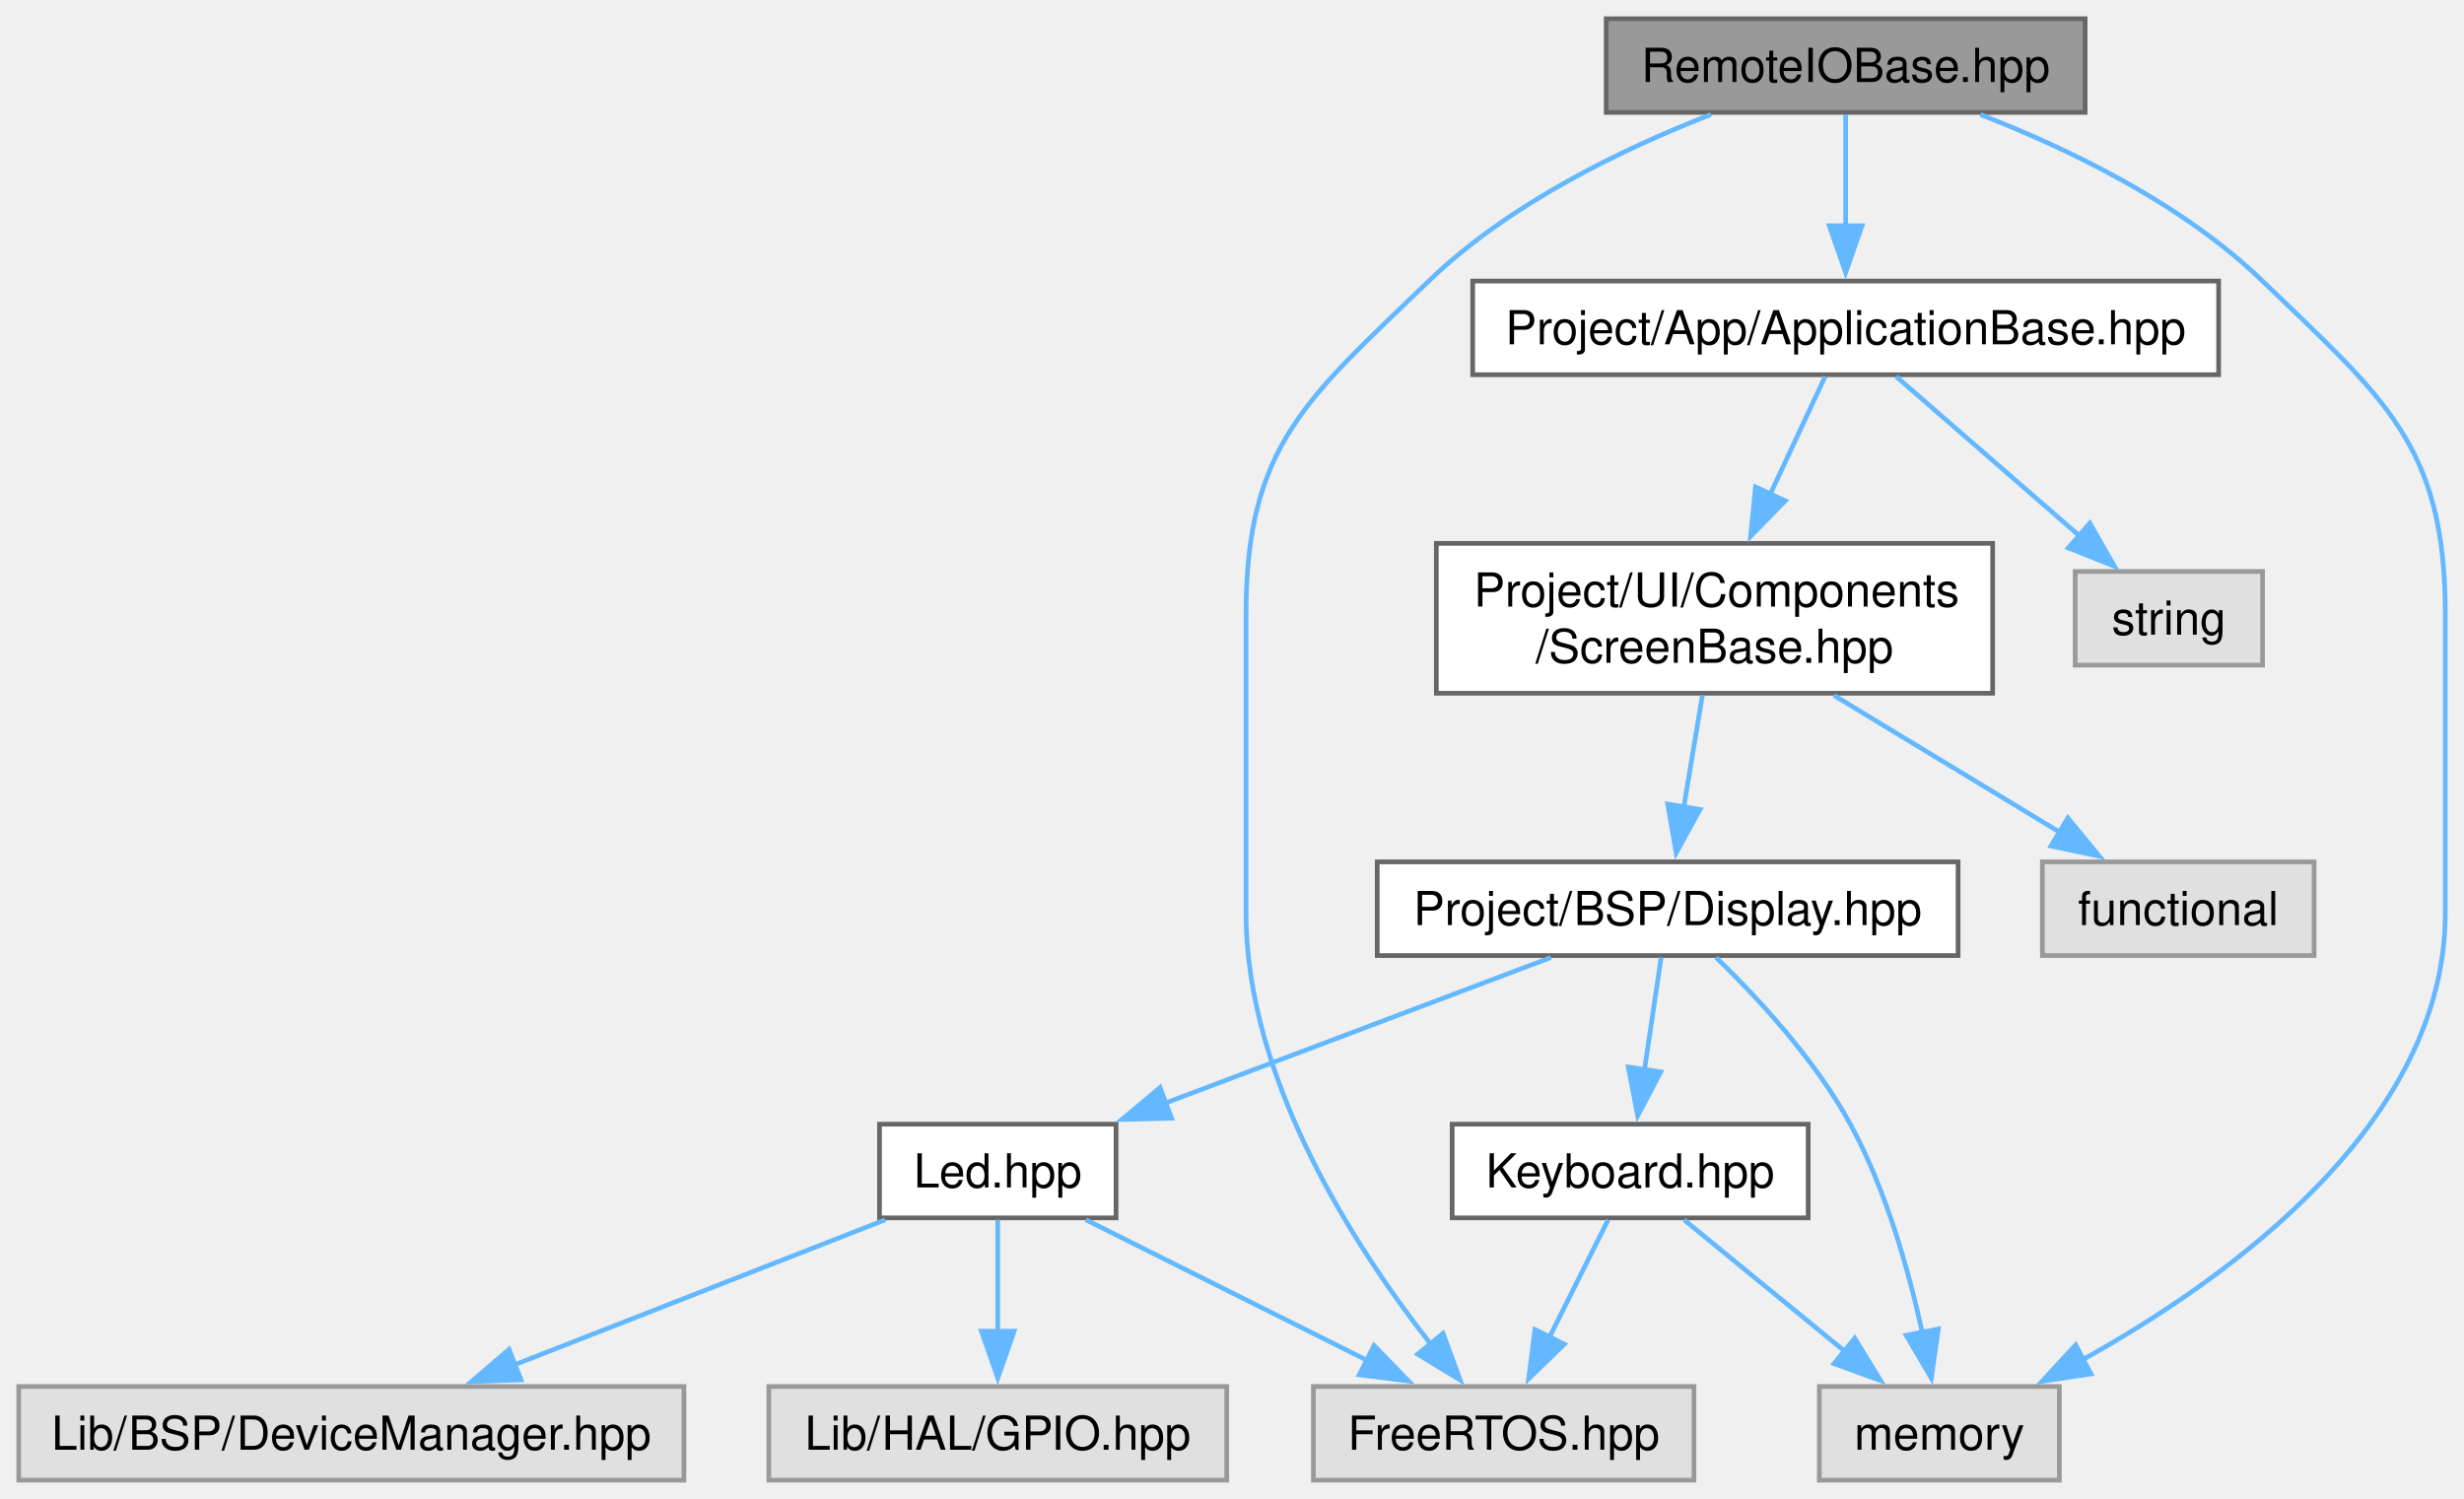
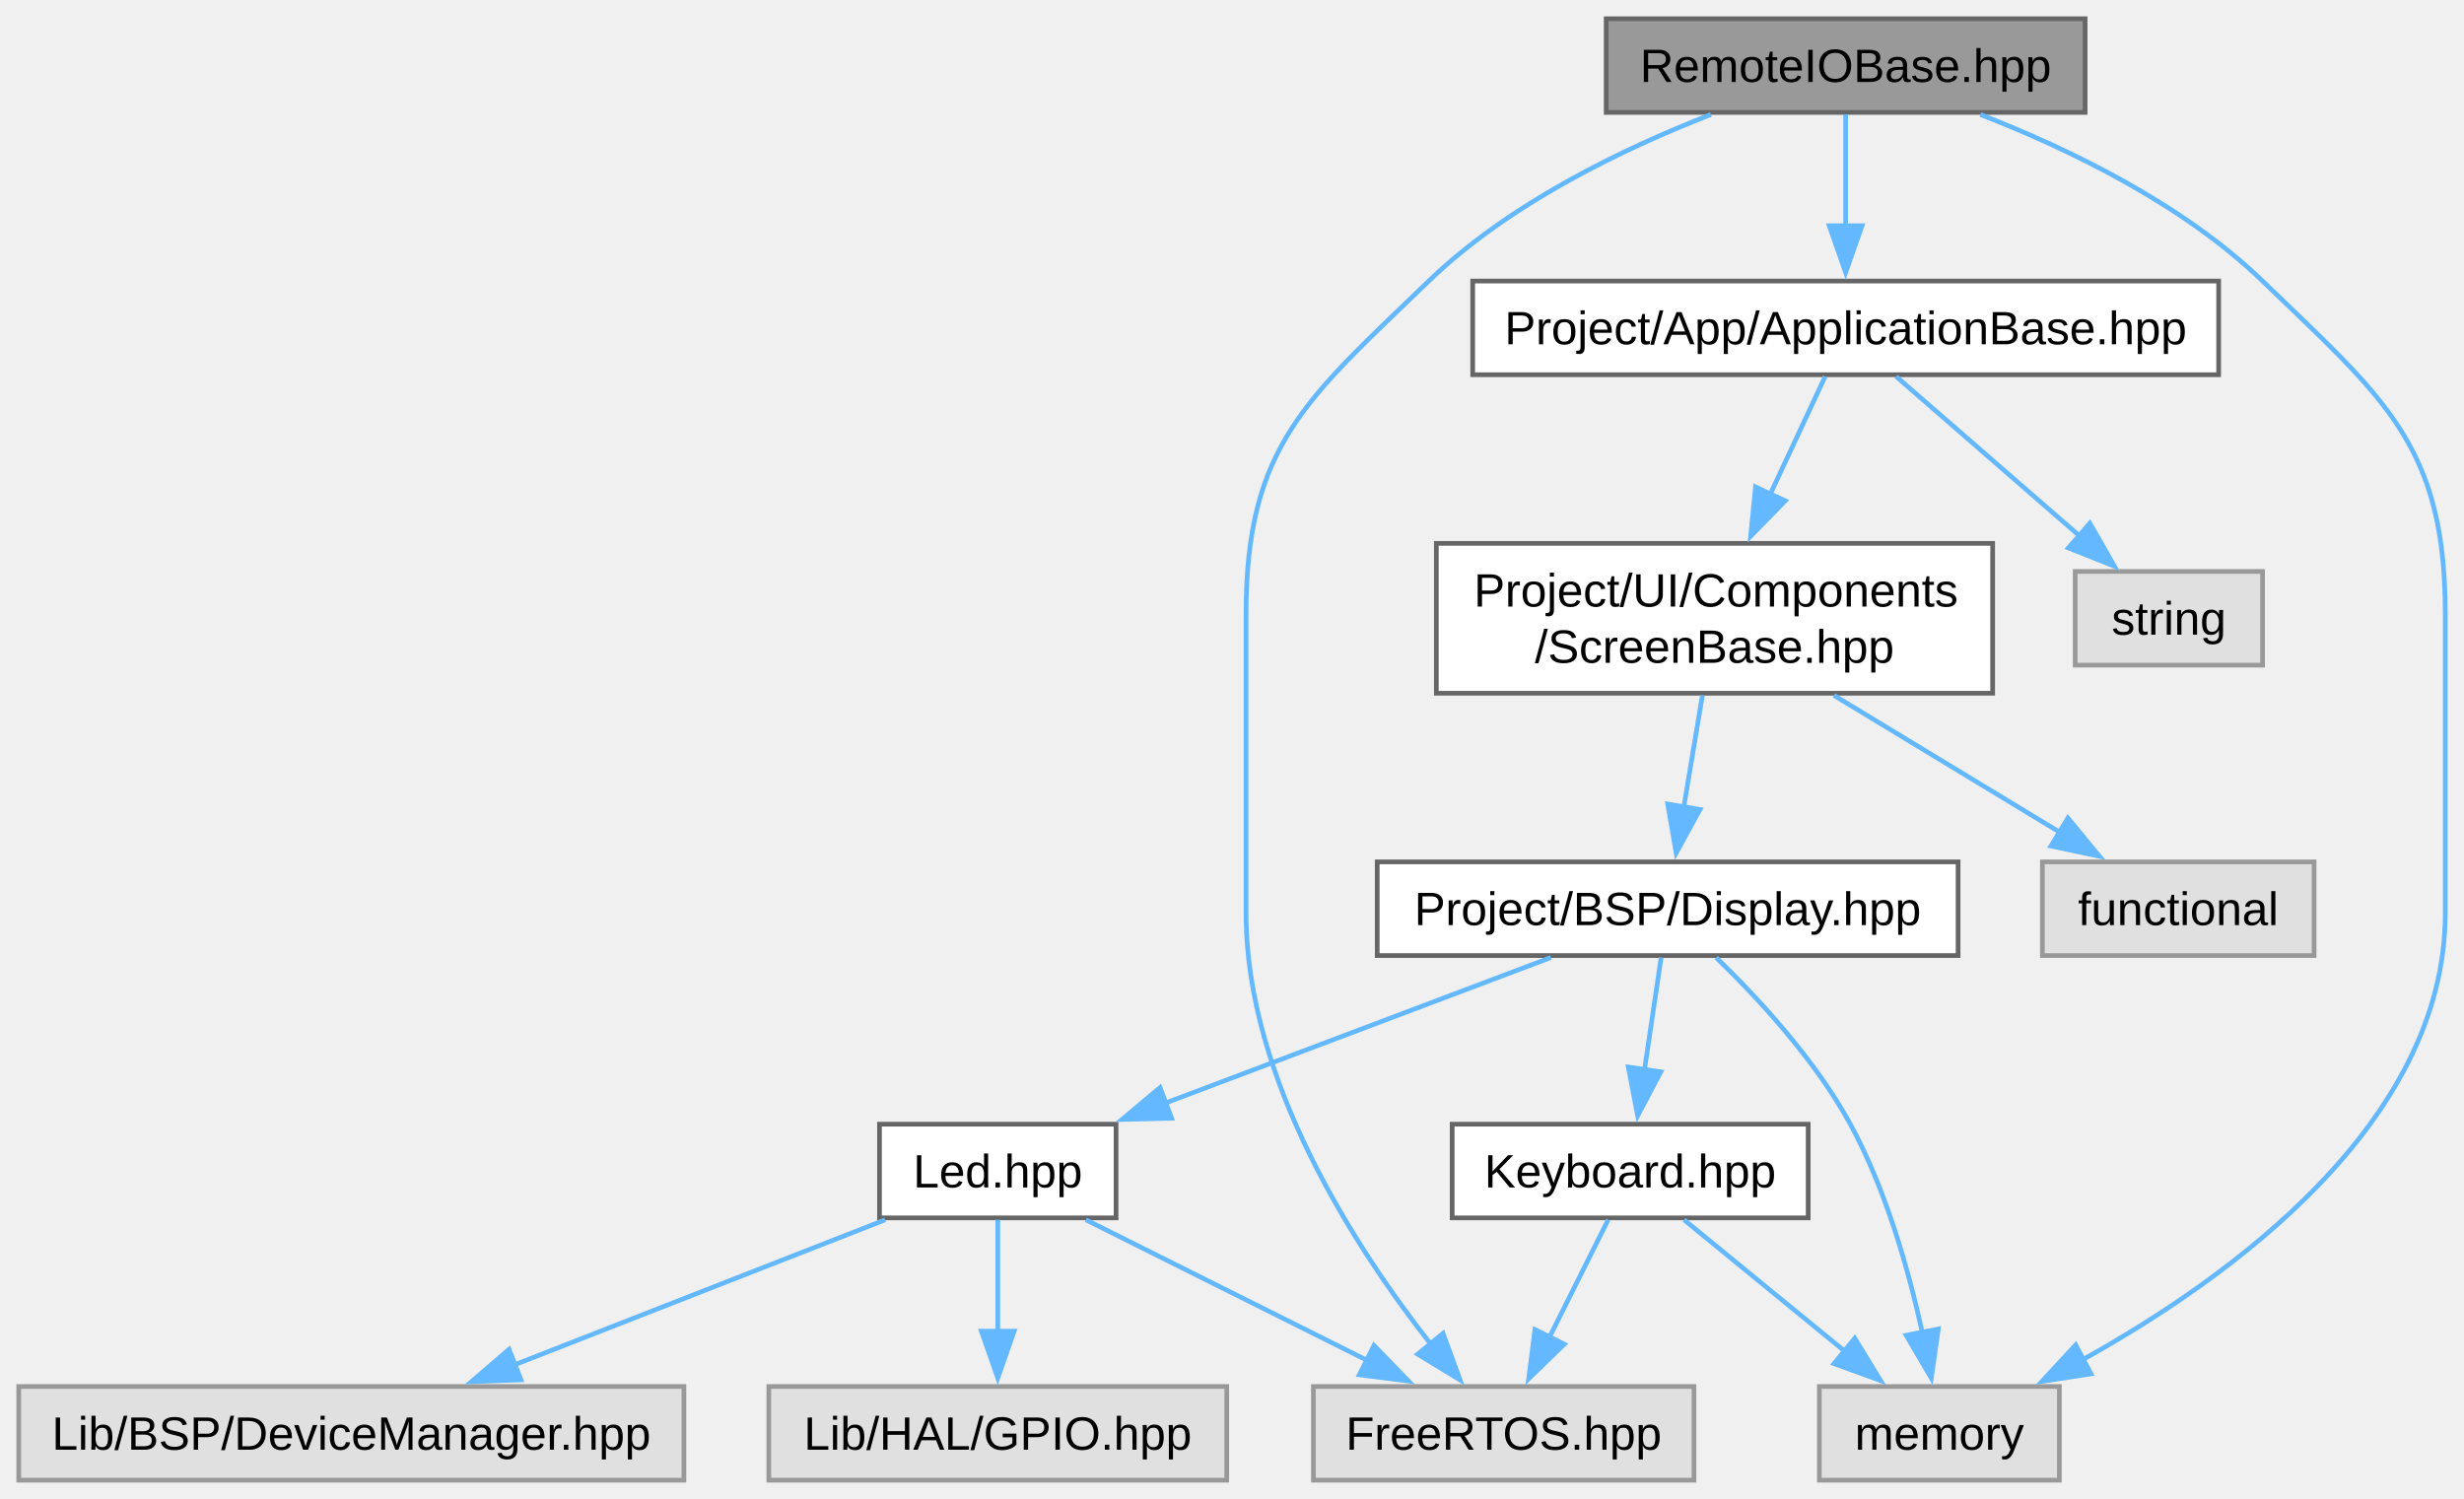
<svg xmlns="http://www.w3.org/2000/svg" xmlns:xlink="http://www.w3.org/1999/xlink" width="526pt" height="320pt" viewBox="0.00 0.00 526.00 320.00">
  <g id="graph0" class="graph" transform="scale(1 1) rotate(0) translate(4 316)">
    <g id="Node000001" class="node">
      <g id="a_Node000001">
        <a xlink:title="Declaration of the RemoteIOBase class, which extends the ApplicationBase class.">
          <polygon fill="#999999" stroke="#666666" points="441.12,-312 338.88,-312 338.88,-292 441.12,-292 441.12,-312" />
-           <text text-anchor="middle" x="390" y="-298.5" font-family="Helvetica,sans-Serif" font-size="10.00">RemoteIOBase.hpp</text>
+           <text text-anchor="middle" x="390" y="-298.5" font-family="Arial" font-size="10.00">RemoteIOBase.hpp</text>
        </a>
      </g>
    </g>
    <g id="Node000002" class="node">
      <g id="a_Node000002">
        <a xlink:href="../../dc/dee/a00053.html" target="_top" xlink:title="Defines the base class for application components.">
          <polygon fill="white" stroke="#666666" points="469.62,-256 310.38,-256 310.38,-236 469.62,-236 469.62,-256" />
-           <text text-anchor="middle" x="390" y="-242.5" font-family="Helvetica,sans-Serif" font-size="10.00">Project/App/ApplicationBase.hpp</text>
+           <text text-anchor="middle" x="390" y="-242.5" font-family="Arial" font-size="10.00">Project/App/ApplicationBase.hpp</text>
        </a>
      </g>
    </g>
    <g id="edge1_Node000001_Node000002" class="edge">
      <g id="a_edge1_Node000001_Node000002">
        <a xlink:title=" ">
          <path fill="none" stroke="#63b8ff" d="M390,-291.59C390,-285.01 390,-275.96 390,-267.73" />
          <polygon fill="#63b8ff" stroke="#63b8ff" points="393.5,-267.81 390,-257.81 386.5,-267.81 393.5,-267.81" />
        </a>
      </g>
    </g>
    <g id="Node000006" class="node">
      <g id="a_Node000006">
        <a xlink:title=" ">
          <polygon fill="#e0e0e0" stroke="#999999" points="357.62,-20 276.38,-20 276.38,0 357.62,0 357.62,-20" />
-           <text text-anchor="middle" x="317" y="-6.5" font-family="Helvetica,sans-Serif" font-size="10.00">FreeRTOS.hpp</text>
+           <text text-anchor="middle" x="317" y="-6.5" font-family="Arial" font-size="10.00">FreeRTOS.hpp</text>
        </a>
      </g>
    </g>
    <g id="edge14_Node000001_Node000006" class="edge">
      <g id="a_edge14_Node000001_Node000006">
        <a xlink:title=" ">
          <path fill="none" stroke="#63b8ff" d="M361.24,-291.55C342.35,-284.21 318.06,-272.48 301,-256 275.11,-230.98 262,-221 262,-185 262,-185 262,-185 262,-121 262,-85.43 285.3,-49.56 301.57,-28.86" />
          <polygon fill="#63b8ff" stroke="#63b8ff" points="304.05,-31.34 307.69,-21.39 298.64,-26.9 304.05,-31.34" />
        </a>
      </g>
    </g>
    <g id="Node000007" class="node">
      <g id="a_Node000007">
        <a xlink:title=" ">
          <polygon fill="#e0e0e0" stroke="#999999" points="435.62,-20 384.38,-20 384.38,0 435.62,0 435.62,-20" />
-           <text text-anchor="middle" x="410" y="-6.5" font-family="Helvetica,sans-Serif" font-size="10.00">memory</text>
+           <text text-anchor="middle" x="410" y="-6.5" font-family="Arial" font-size="10.00">memory</text>
        </a>
      </g>
    </g>
    <g id="edge15_Node000001_Node000007" class="edge">
      <g id="a_edge15_Node000001_Node000007">
        <a xlink:title=" ">
          <path fill="none" stroke="#63b8ff" d="M418.76,-291.55C437.65,-284.21 461.94,-272.48 479,-256 504.89,-230.98 518,-221 518,-185 518,-185 518,-185 518,-121 518,-76.44 472.32,-43.32 440.38,-25.6" />
          <polygon fill="#63b8ff" stroke="#63b8ff" points="442.38,-22.7 431.91,-21.1 439.1,-28.88 442.38,-22.7" />
        </a>
      </g>
    </g>
    <g id="Node000003" class="node">
      <g id="a_Node000003">
        <a xlink:href="../../da/d1e/a00149.html" target="_top" xlink:title="Defines the ScreenBase class for UI components.">
          <polygon fill="white" stroke="#666666" points="421.38,-200 302.62,-200 302.62,-168 421.38,-168 421.38,-200" />
-           <text text-anchor="start" x="310.62" y="-186.5" font-family="Helvetica,sans-Serif" font-size="10.00">Project/UI/Components</text>
-           <text text-anchor="middle" x="362" y="-174.5" font-family="Helvetica,sans-Serif" font-size="10.00">/ScreenBase.hpp</text>
+           <text text-anchor="start" x="310.62" y="-186.5" font-family="Arial" font-size="10.00">Project/UI/Components</text>
+           <text text-anchor="middle" x="362" y="-174.5" font-family="Arial" font-size="10.00">/ScreenBase.hpp</text>
        </a>
      </g>
    </g>
    <g id="edge2_Node000002_Node000003" class="edge">
      <g id="a_edge2_Node000002_Node000003">
        <a xlink:title=" ">
          <path fill="none" stroke="#63b8ff" d="M385.62,-235.62C382.48,-228.88 378.07,-219.43 373.91,-210.52" />
          <polygon fill="#63b8ff" stroke="#63b8ff" points="377.11,-209.09 369.71,-201.51 370.76,-212.05 377.11,-209.09" />
        </a>
      </g>
    </g>
    <g id="Node000012" class="node">
      <g id="a_Node000012">
        <a xlink:title=" ">
          <polygon fill="#e0e0e0" stroke="#999999" points="479,-194 439,-194 439,-174 479,-174 479,-194" />
-           <text text-anchor="middle" x="459" y="-180.5" font-family="Helvetica,sans-Serif" font-size="10.00">string</text>
+           <text text-anchor="middle" x="459" y="-180.5" font-family="Arial" font-size="10.00">string</text>
        </a>
      </g>
    </g>
    <g id="edge13_Node000002_Node000012" class="edge">
      <g id="a_edge13_Node000002_Node000012">
        <a xlink:title=" ">
          <path fill="none" stroke="#63b8ff" d="M400.78,-235.62C411.27,-226.5 427.44,-212.45 440.07,-201.46" />
          <polygon fill="#63b8ff" stroke="#63b8ff" points="442.13,-204.31 447.38,-195.11 437.54,-199.03 442.13,-204.31" />
        </a>
      </g>
    </g>
    <g id="Node000004" class="node">
      <g id="a_Node000004">
        <a xlink:href="../../d1/dc1/a00092.html" target="_top" xlink:title="This file contains the declaration of the Display class for the BSP (Board Support Package).">
          <polygon fill="white" stroke="#666666" points="414,-132 290,-132 290,-112 414,-112 414,-132" />
-           <text text-anchor="middle" x="352" y="-118.5" font-family="Helvetica,sans-Serif" font-size="10.00">Project/BSP/Display.hpp</text>
+           <text text-anchor="middle" x="352" y="-118.5" font-family="Arial" font-size="10.00">Project/BSP/Display.hpp</text>
        </a>
      </g>
    </g>
    <g id="edge3_Node000003_Node000004" class="edge">
      <g id="a_edge3_Node000003_Node000004">
        <a xlink:title=" ">
          <path fill="none" stroke="#63b8ff" d="M359.42,-167.55C358.21,-160.26 356.74,-151.45 355.43,-143.6" />
          <polygon fill="#63b8ff" stroke="#63b8ff" points="358.91,-143.19 353.82,-133.9 352.01,-144.34 358.91,-143.19" />
        </a>
      </g>
    </g>
    <g id="Node000011" class="node">
      <g id="a_Node000011">
        <a xlink:title=" ">
          <polygon fill="#e0e0e0" stroke="#999999" points="490,-132 432,-132 432,-112 490,-112 490,-132" />
-           <text text-anchor="middle" x="461" y="-118.5" font-family="Helvetica,sans-Serif" font-size="10.00">functional</text>
+           <text text-anchor="middle" x="461" y="-118.5" font-family="Arial" font-size="10.00">functional</text>
        </a>
      </g>
    </g>
    <g id="edge12_Node000003_Node000011" class="edge">
      <g id="a_edge12_Node000003_Node000011">
        <a xlink:title=" ">
          <path fill="none" stroke="#63b8ff" d="M387.49,-167.55C402.39,-158.52 421.11,-147.17 435.93,-138.19" />
          <polygon fill="#63b8ff" stroke="#63b8ff" points="437.44,-141.37 444.18,-133.19 433.82,-135.38 437.44,-141.37" />
        </a>
      </g>
    </g>
    <g id="Node000005" class="node">
      <g id="a_Node000005">
        <a xlink:href="../../d9/d77/a00095.html" target="_top" xlink:title="This file contains the declaration of the Keyboard class for handling keyboard input and button event...">
          <polygon fill="white" stroke="#666666" points="382,-76 306,-76 306,-56 382,-56 382,-76" />
-           <text text-anchor="middle" x="344" y="-62.5" font-family="Helvetica,sans-Serif" font-size="10.00">Keyboard.hpp</text>
+           <text text-anchor="middle" x="344" y="-62.5" font-family="Arial" font-size="10.00">Keyboard.hpp</text>
        </a>
      </g>
    </g>
    <g id="edge4_Node000004_Node000005" class="edge">
      <g id="a_edge4_Node000004_Node000005">
        <a xlink:title=" ">
          <path fill="none" stroke="#63b8ff" d="M350.61,-111.59C349.62,-104.93 348.26,-95.75 347.03,-87.44" />
          <polygon fill="#63b8ff" stroke="#63b8ff" points="350.53,-87.17 345.6,-77.8 343.6,-88.2 350.53,-87.17" />
        </a>
      </g>
    </g>
    <g id="edge11_Node000004_Node000007" class="edge">
      <g id="a_edge11_Node000004_Node000007">
        <a xlink:title=" ">
          <path fill="none" stroke="#63b8ff" d="M362.36,-111.58C371.14,-103.07 383.48,-89.8 391,-76 398.59,-62.08 403.46,-44.78 406.36,-31.53" />
          <polygon fill="#63b8ff" stroke="#63b8ff" points="409.78,-32.28 408.28,-21.79 402.92,-30.93 409.78,-32.28" />
        </a>
      </g>
    </g>
    <g id="Node000008" class="node">
      <g id="a_Node000008">
        <a xlink:href="../../d4/d3a/a00101.html" target="_top" xlink:title="This file contains the declaration of the Led class, which is responsible for controlling an LED.">
          <polygon fill="white" stroke="#666666" points="234.25,-76 183.75,-76 183.75,-56 234.25,-56 234.25,-76" />
-           <text text-anchor="middle" x="209" y="-62.5" font-family="Helvetica,sans-Serif" font-size="10.00">Led.hpp</text>
+           <text text-anchor="middle" x="209" y="-62.5" font-family="Arial" font-size="10.00">Led.hpp</text>
        </a>
      </g>
    </g>
    <g id="edge7_Node000004_Node000008" class="edge">
      <g id="a_edge7_Node000004_Node000008">
        <a xlink:title=" ">
          <path fill="none" stroke="#63b8ff" d="M327.09,-111.59C304.27,-102.97 270.22,-90.12 244.54,-80.42" />
          <polygon fill="#63b8ff" stroke="#63b8ff" points="246.11,-77.27 235.52,-77.01 243.64,-83.82 246.11,-77.27" />
        </a>
      </g>
    </g>
    <g id="edge5_Node000005_Node000006" class="edge">
      <g id="a_edge5_Node000005_Node000006">
        <a xlink:title=" ">
          <path fill="none" stroke="#63b8ff" d="M339.3,-55.59C335.85,-48.7 331.05,-39.1 326.79,-30.57" />
          <polygon fill="#63b8ff" stroke="#63b8ff" points="329.93,-29.03 322.33,-21.65 323.67,-32.16 329.93,-29.03" />
        </a>
      </g>
    </g>
    <g id="edge6_Node000005_Node000007" class="edge">
      <g id="a_edge6_Node000005_Node000007">
        <a xlink:title=" ">
          <path fill="none" stroke="#63b8ff" d="M355.5,-55.59C364.96,-47.85 378.6,-36.69 389.87,-27.47" />
          <polygon fill="#63b8ff" stroke="#63b8ff" points="391.94,-30.3 397.46,-21.26 387.51,-24.88 391.94,-30.3" />
        </a>
      </g>
    </g>
    <g id="edge8_Node000008_Node000006" class="edge">
      <g id="a_edge8_Node000008_Node000006">
        <a xlink:title=" ">
          <path fill="none" stroke="#63b8ff" d="M227.81,-55.59C244.36,-47.32 268.71,-35.14 287.79,-25.6" />
          <polygon fill="#63b8ff" stroke="#63b8ff" points="289.31,-28.76 296.69,-21.16 286.18,-22.5 289.31,-28.76" />
        </a>
      </g>
    </g>
    <g id="Node000009" class="node">
      <g id="a_Node000009">
        <a xlink:title=" ">
          <polygon fill="#e0e0e0" stroke="#999999" points="142,-20 0,-20 0,0 142,0 142,-20" />
-           <text text-anchor="middle" x="71" y="-6.5" font-family="Helvetica,sans-Serif" font-size="10.00">Lib/BSP/DeviceManager.hpp</text>
+           <text text-anchor="middle" x="71" y="-6.5" font-family="Arial" font-size="10.00">Lib/BSP/DeviceManager.hpp</text>
        </a>
      </g>
    </g>
    <g id="edge9_Node000008_Node000009" class="edge">
      <g id="a_edge9_Node000008_Node000009">
        <a xlink:title=" ">
          <path fill="none" stroke="#63b8ff" d="M184.96,-55.59C163.03,-47.01 130.37,-34.23 105.63,-24.55" />
          <polygon fill="#63b8ff" stroke="#63b8ff" points="107.22,-21.42 96.63,-21.03 104.67,-27.93 107.22,-21.42" />
        </a>
      </g>
    </g>
    <g id="Node000010" class="node">
      <g id="a_Node000010">
        <a xlink:title=" ">
          <polygon fill="#e0e0e0" stroke="#999999" points="257.88,-20 160.12,-20 160.12,0 257.88,0 257.88,-20" />
-           <text text-anchor="middle" x="209" y="-6.5" font-family="Helvetica,sans-Serif" font-size="10.00">Lib/HAL/GPIO.hpp</text>
+           <text text-anchor="middle" x="209" y="-6.5" font-family="Arial" font-size="10.00">Lib/HAL/GPIO.hpp</text>
        </a>
      </g>
    </g>
    <g id="edge10_Node000008_Node000010" class="edge">
      <g id="a_edge10_Node000008_Node000010">
        <a xlink:title=" ">
          <path fill="none" stroke="#63b8ff" d="M209,-55.59C209,-49.01 209,-39.96 209,-31.73" />
          <polygon fill="#63b8ff" stroke="#63b8ff" points="212.5,-31.81 209,-21.81 205.5,-31.81 212.5,-31.81" />
        </a>
      </g>
    </g>
  </g>
</svg>
